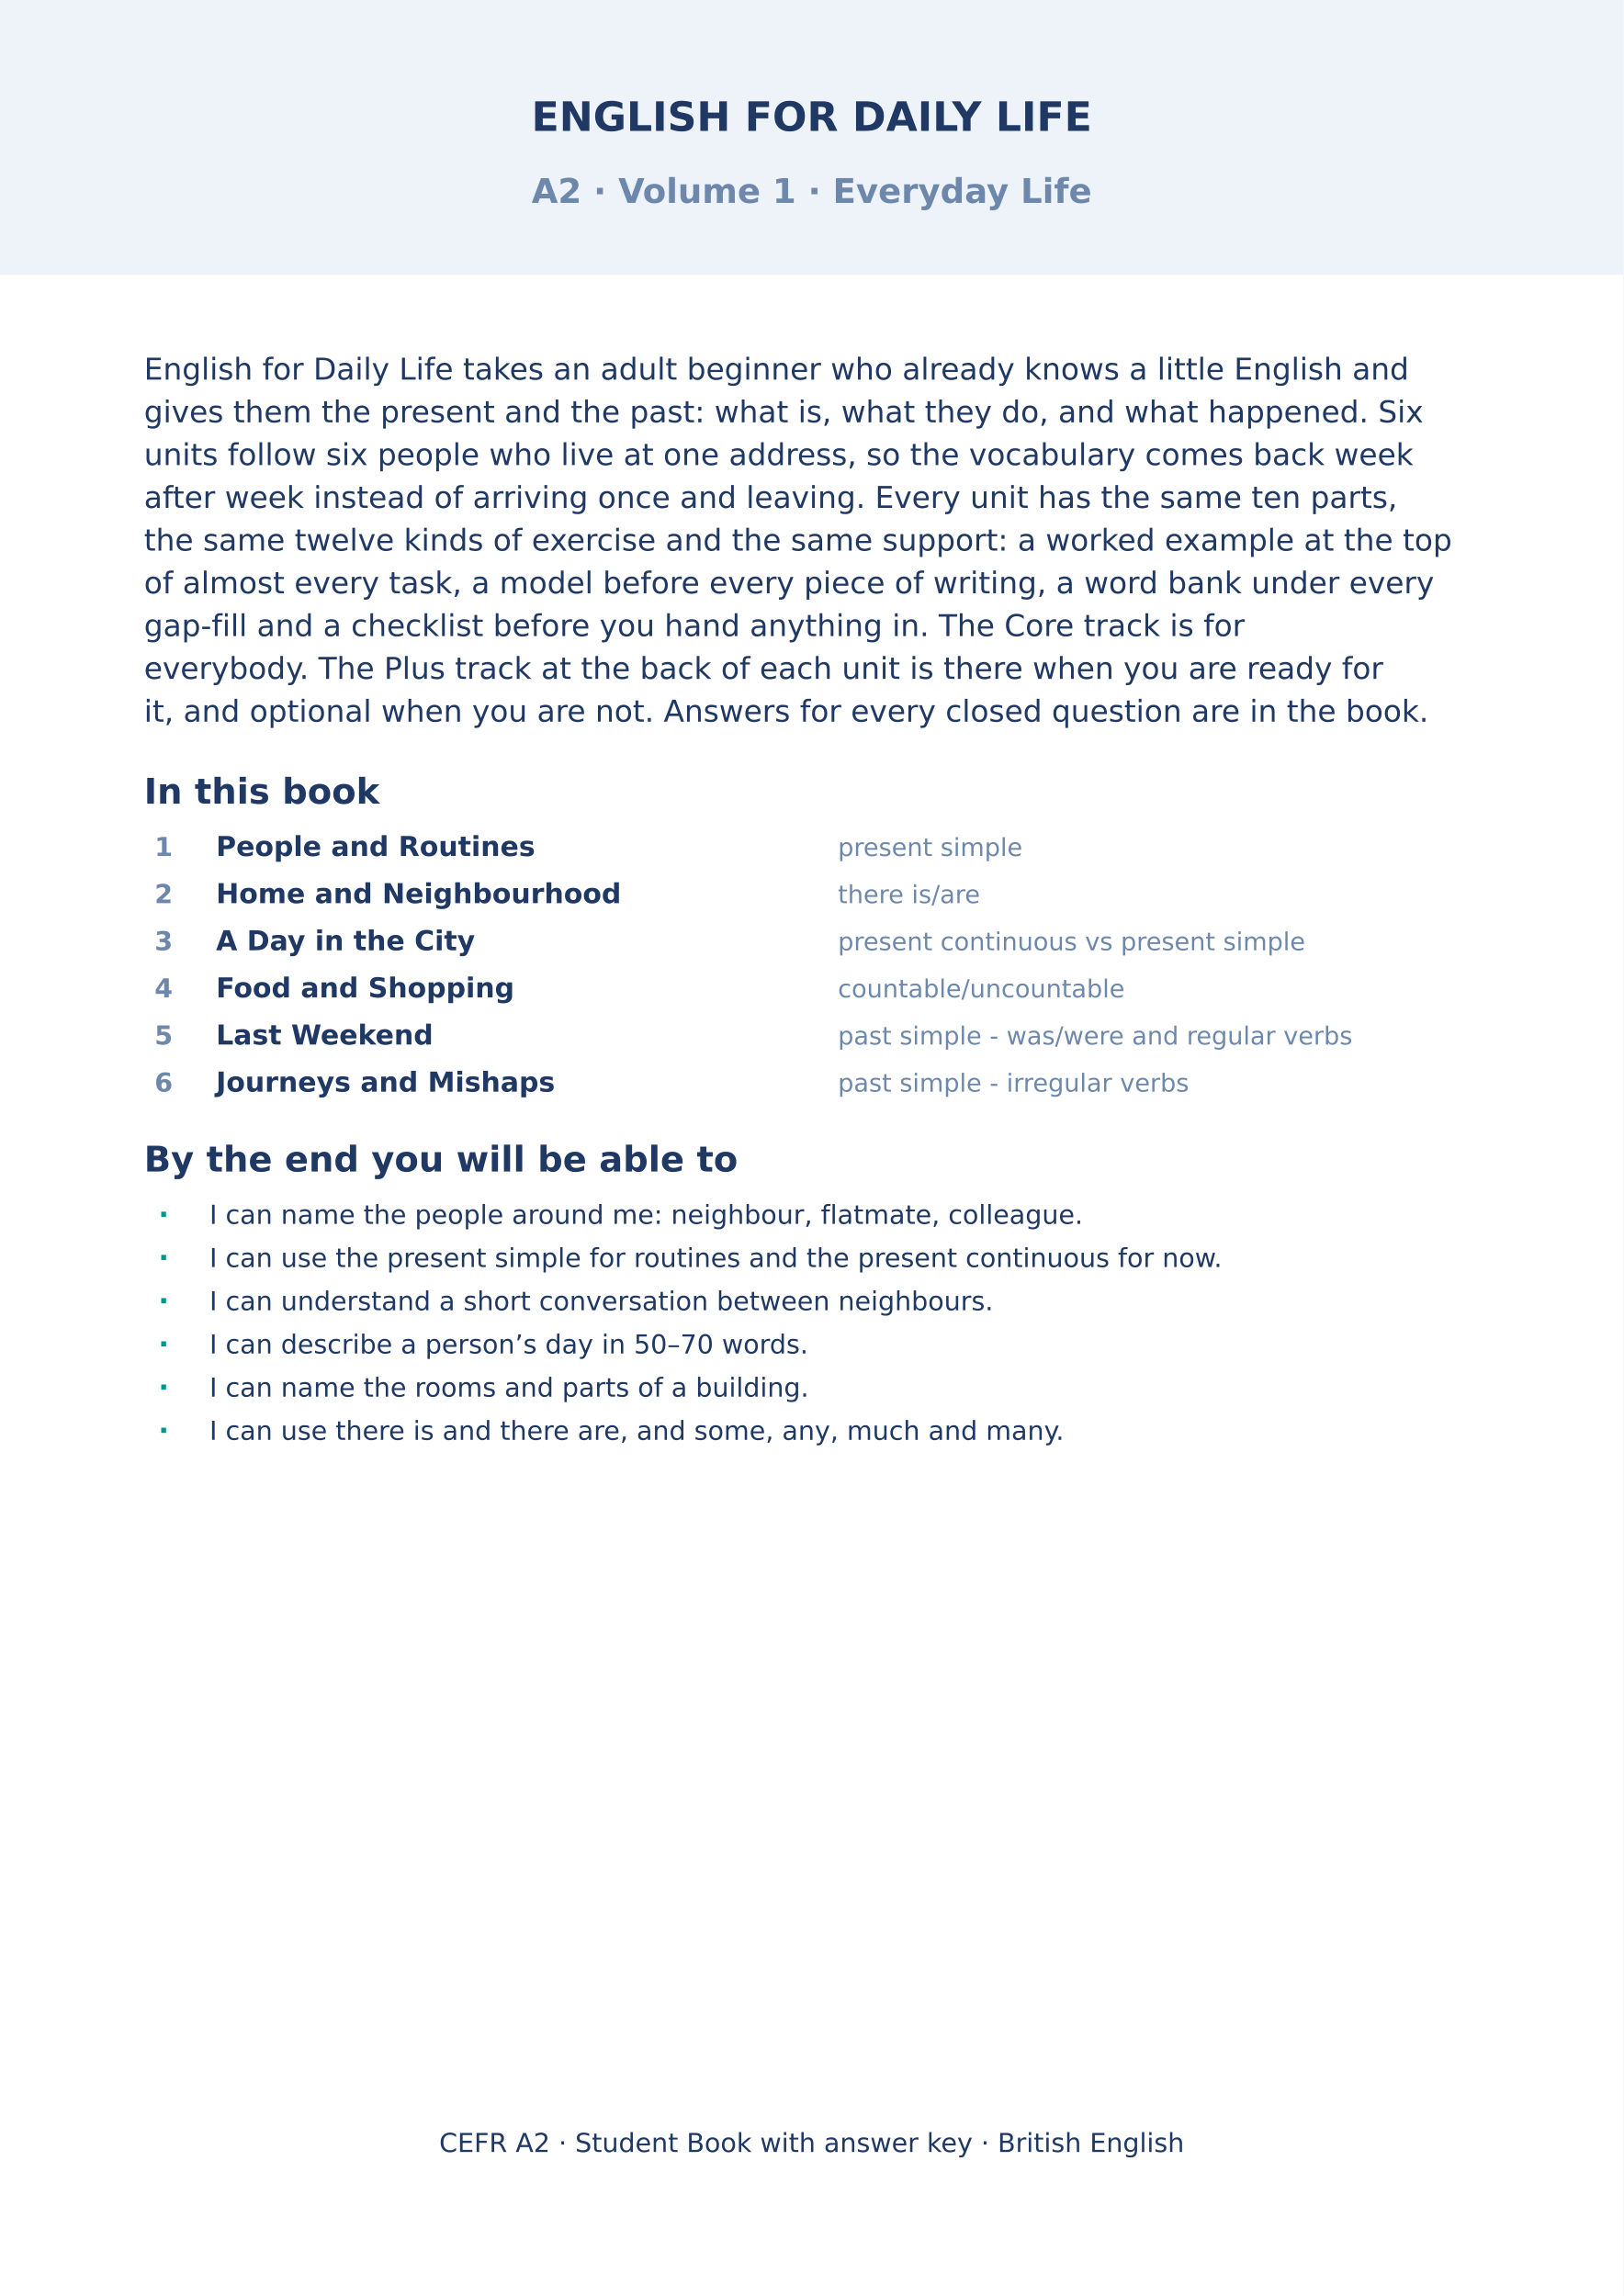
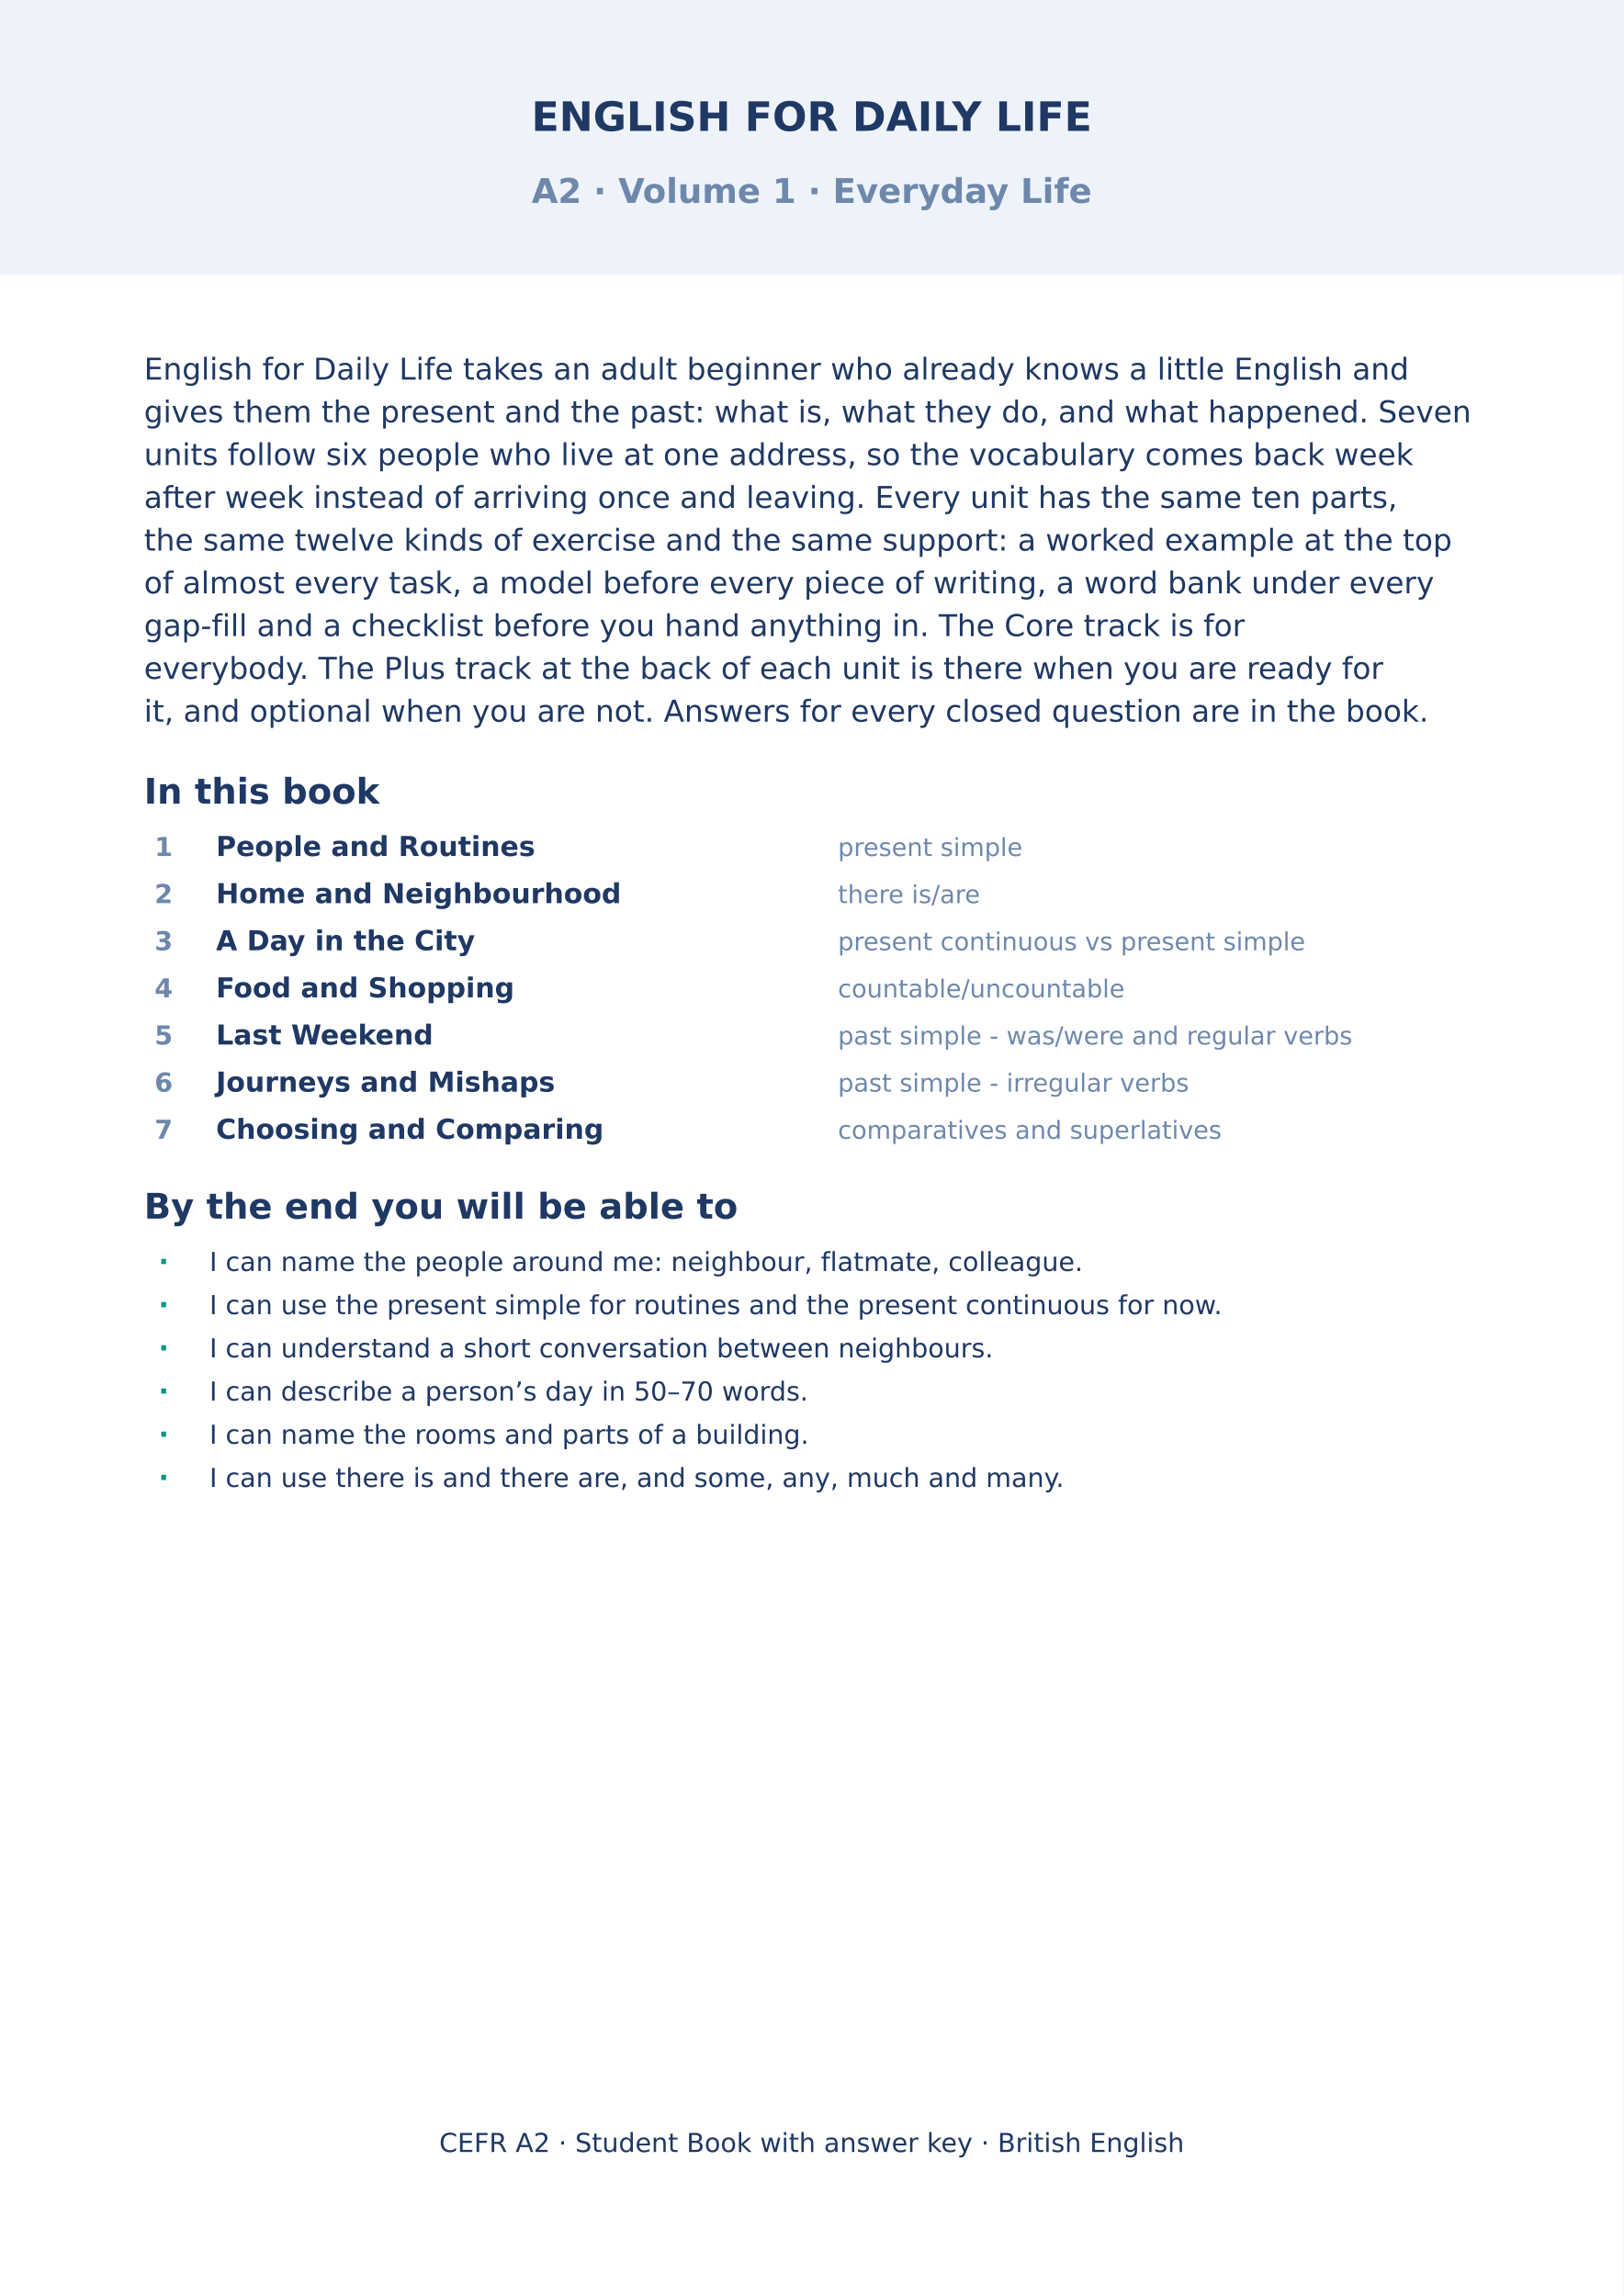
<svg xmlns="http://www.w3.org/2000/svg" width="2480" height="3508" viewBox="0 0 2480 3508">
  <rect width="2480" height="3508" fill="#FFFFFF" />
  <rect x="0.0" y="0.0" width="2480.0" height="420.0" rx="0" fill="#EEF3F9" stroke="#EEF3F9" stroke-width="0" />
  <text x="1240.0" y="200.0" font-family="DejaVu Sans" font-size="62" font-weight="bold" fill="#1F3864" text-anchor="middle">ENGLISH FOR DAILY LIFE</text>
  <text x="1240.0" y="310.0" font-family="DejaVu Sans" font-size="52" font-weight="bold" fill="#6E88AC" text-anchor="middle">A2 · Volume 1 · Everyday Life</text>
  <text x="220.0" y="580.0" font-family="DejaVu Sans" font-size="46" font-weight="normal" fill="#1F3864" text-anchor="start">English for Daily Life takes an adult beginner who already knows a little English and</text>
-   <text x="220.0" y="645.3" font-family="DejaVu Sans" font-size="46" font-weight="normal" fill="#1F3864" text-anchor="start">gives them the present and the past: what is, what they do, and what happened. Six</text>
+   <text x="220.0" y="645.3" font-family="DejaVu Sans" font-size="46" font-weight="normal" fill="#1F3864" text-anchor="start">gives them the present and the past: what is, what they do, and what happened. Seven</text>
  <text x="220.0" y="710.6" font-family="DejaVu Sans" font-size="46" font-weight="normal" fill="#1F3864" text-anchor="start">units follow six people who live at one address, so the vocabulary comes back week</text>
  <text x="220.0" y="776.0" font-family="DejaVu Sans" font-size="46" font-weight="normal" fill="#1F3864" text-anchor="start">after week instead of arriving once and leaving. Every unit has the same ten parts,</text>
  <text x="220.0" y="841.3" font-family="DejaVu Sans" font-size="46" font-weight="normal" fill="#1F3864" text-anchor="start">the same twelve kinds of exercise and the same support: a worked example at the top</text>
  <text x="220.0" y="906.6" font-family="DejaVu Sans" font-size="46" font-weight="normal" fill="#1F3864" text-anchor="start">of almost every task, a model before every piece of writing, a word bank under every</text>
  <text x="220.0" y="971.9" font-family="DejaVu Sans" font-size="46" font-weight="normal" fill="#1F3864" text-anchor="start">gap-fill and a checklist before you hand anything in. The Core track is for</text>
  <text x="220.0" y="1037.2" font-family="DejaVu Sans" font-size="46" font-weight="normal" fill="#1F3864" text-anchor="start">everybody. The Plus track at the back of each unit is there when you are ready for</text>
  <text x="220.0" y="1102.6" font-family="DejaVu Sans" font-size="46" font-weight="normal" fill="#1F3864" text-anchor="start">it, and optional when you are not. Answers for every closed question are in the book.</text>
  <text x="220.0" y="1227.9" font-family="DejaVu Sans" font-size="54" font-weight="bold" fill="#1F3864" text-anchor="start">In this book</text>
  <text x="250.0" y="1307.9" font-family="DejaVu Sans" font-size="40" font-weight="bold" fill="#6E88AC" text-anchor="middle">1</text>
  <text x="330.0" y="1307.9" font-family="DejaVu Sans" font-size="42" font-weight="bold" fill="#1F3864" text-anchor="start">People and Routines</text>
  <text x="1280.0" y="1307.9" font-family="DejaVu Sans" font-size="38" font-weight="normal" fill="#6E88AC" text-anchor="start">present simple</text>
  <text x="250.0" y="1379.9" font-family="DejaVu Sans" font-size="40" font-weight="bold" fill="#6E88AC" text-anchor="middle">2</text>
  <text x="330.0" y="1379.9" font-family="DejaVu Sans" font-size="42" font-weight="bold" fill="#1F3864" text-anchor="start">Home and Neighbourhood</text>
  <text x="1280.0" y="1379.9" font-family="DejaVu Sans" font-size="38" font-weight="normal" fill="#6E88AC" text-anchor="start">there is/are</text>
  <text x="250.0" y="1451.9" font-family="DejaVu Sans" font-size="40" font-weight="bold" fill="#6E88AC" text-anchor="middle">3</text>
  <text x="330.0" y="1451.9" font-family="DejaVu Sans" font-size="42" font-weight="bold" fill="#1F3864" text-anchor="start">A Day in the City</text>
  <text x="1280.0" y="1451.9" font-family="DejaVu Sans" font-size="38" font-weight="normal" fill="#6E88AC" text-anchor="start">present continuous vs present simple</text>
  <text x="250.0" y="1523.9" font-family="DejaVu Sans" font-size="40" font-weight="bold" fill="#6E88AC" text-anchor="middle">4</text>
  <text x="330.0" y="1523.9" font-family="DejaVu Sans" font-size="42" font-weight="bold" fill="#1F3864" text-anchor="start">Food and Shopping</text>
  <text x="1280.0" y="1523.9" font-family="DejaVu Sans" font-size="38" font-weight="normal" fill="#6E88AC" text-anchor="start">countable/uncountable</text>
  <text x="250.0" y="1595.9" font-family="DejaVu Sans" font-size="40" font-weight="bold" fill="#6E88AC" text-anchor="middle">5</text>
  <text x="330.0" y="1595.9" font-family="DejaVu Sans" font-size="42" font-weight="bold" fill="#1F3864" text-anchor="start">Last Weekend</text>
  <text x="1280.0" y="1595.9" font-family="DejaVu Sans" font-size="38" font-weight="normal" fill="#6E88AC" text-anchor="start">past simple - was/were and regular verbs</text>
  <text x="250.0" y="1667.9" font-family="DejaVu Sans" font-size="40" font-weight="bold" fill="#6E88AC" text-anchor="middle">6</text>
  <text x="330.0" y="1667.9" font-family="DejaVu Sans" font-size="42" font-weight="bold" fill="#1F3864" text-anchor="start">Journeys and Mishaps</text>
  <text x="1280.0" y="1667.9" font-family="DejaVu Sans" font-size="38" font-weight="normal" fill="#6E88AC" text-anchor="start">past simple - irregular verbs</text>
-   <text x="220.0" y="1789.9" font-family="DejaVu Sans" font-size="54" font-weight="bold" fill="#1F3864" text-anchor="start">By the end you will be able to</text>
-   <text x="250.0" y="1869.9" font-family="DejaVu Sans" font-size="42" font-weight="bold" fill="#009688" text-anchor="middle">·</text>
-   <text x="320.0" y="1869.9" font-family="DejaVu Sans" font-size="40" font-weight="normal" fill="#1F3864" text-anchor="start">I can name the people around me: neighbour, flatmate, colleague.</text>
-   <text x="250.0" y="1935.9" font-family="DejaVu Sans" font-size="42" font-weight="bold" fill="#009688" text-anchor="middle">·</text>
-   <text x="320.0" y="1935.9" font-family="DejaVu Sans" font-size="40" font-weight="normal" fill="#1F3864" text-anchor="start">I can use the present simple for routines and the present continuous for now.</text>
-   <text x="250.0" y="2001.9" font-family="DejaVu Sans" font-size="42" font-weight="bold" fill="#009688" text-anchor="middle">·</text>
-   <text x="320.0" y="2001.9" font-family="DejaVu Sans" font-size="40" font-weight="normal" fill="#1F3864" text-anchor="start">I can understand a short conversation between neighbours.</text>
-   <text x="250.0" y="2067.9" font-family="DejaVu Sans" font-size="42" font-weight="bold" fill="#009688" text-anchor="middle">·</text>
-   <text x="320.0" y="2067.9" font-family="DejaVu Sans" font-size="40" font-weight="normal" fill="#1F3864" text-anchor="start">I can describe a person’s day in 50–70 words.</text>
-   <text x="250.0" y="2133.9" font-family="DejaVu Sans" font-size="42" font-weight="bold" fill="#009688" text-anchor="middle">·</text>
-   <text x="320.0" y="2133.9" font-family="DejaVu Sans" font-size="40" font-weight="normal" fill="#1F3864" text-anchor="start">I can name the rooms and parts of a building.</text>
-   <text x="250.0" y="2199.9" font-family="DejaVu Sans" font-size="42" font-weight="bold" fill="#009688" text-anchor="middle">·</text>
-   <text x="320.0" y="2199.9" font-family="DejaVu Sans" font-size="40" font-weight="normal" fill="#1F3864" text-anchor="start">I can use there is and there are, and some, any, much and many.</text>
+   <text x="250.0" y="1739.9" font-family="DejaVu Sans" font-size="40" font-weight="bold" fill="#6E88AC" text-anchor="middle">7</text>
+   <text x="330.0" y="1739.9" font-family="DejaVu Sans" font-size="42" font-weight="bold" fill="#1F3864" text-anchor="start">Choosing and Comparing</text>
+   <text x="1280.0" y="1739.9" font-family="DejaVu Sans" font-size="38" font-weight="normal" fill="#6E88AC" text-anchor="start">comparatives and superlatives</text>
+   <text x="220.0" y="1861.9" font-family="DejaVu Sans" font-size="54" font-weight="bold" fill="#1F3864" text-anchor="start">By the end you will be able to</text>
+   <text x="250.0" y="1941.9" font-family="DejaVu Sans" font-size="42" font-weight="bold" fill="#009688" text-anchor="middle">·</text>
+   <text x="320.0" y="1941.9" font-family="DejaVu Sans" font-size="40" font-weight="normal" fill="#1F3864" text-anchor="start">I can name the people around me: neighbour, flatmate, colleague.</text>
+   <text x="250.0" y="2007.9" font-family="DejaVu Sans" font-size="42" font-weight="bold" fill="#009688" text-anchor="middle">·</text>
+   <text x="320.0" y="2007.9" font-family="DejaVu Sans" font-size="40" font-weight="normal" fill="#1F3864" text-anchor="start">I can use the present simple for routines and the present continuous for now.</text>
+   <text x="250.0" y="2073.9" font-family="DejaVu Sans" font-size="42" font-weight="bold" fill="#009688" text-anchor="middle">·</text>
+   <text x="320.0" y="2073.9" font-family="DejaVu Sans" font-size="40" font-weight="normal" fill="#1F3864" text-anchor="start">I can understand a short conversation between neighbours.</text>
+   <text x="250.0" y="2139.9" font-family="DejaVu Sans" font-size="42" font-weight="bold" fill="#009688" text-anchor="middle">·</text>
+   <text x="320.0" y="2139.9" font-family="DejaVu Sans" font-size="40" font-weight="normal" fill="#1F3864" text-anchor="start">I can describe a person’s day in 50–70 words.</text>
+   <text x="250.0" y="2205.9" font-family="DejaVu Sans" font-size="42" font-weight="bold" fill="#009688" text-anchor="middle">·</text>
+   <text x="320.0" y="2205.9" font-family="DejaVu Sans" font-size="40" font-weight="normal" fill="#1F3864" text-anchor="start">I can name the rooms and parts of a building.</text>
+   <text x="250.0" y="2271.9" font-family="DejaVu Sans" font-size="42" font-weight="bold" fill="#009688" text-anchor="middle">·</text>
+   <text x="320.0" y="2271.9" font-family="DejaVu Sans" font-size="40" font-weight="normal" fill="#1F3864" text-anchor="start">I can use there is and there are, and some, any, much and many.</text>
  <text x="1240.0" y="3288.0" font-family="DejaVu Sans" font-size="40" font-weight="normal" fill="#1F3864" text-anchor="middle">CEFR A2 · Student Book with answer key · British English</text>
</svg>
